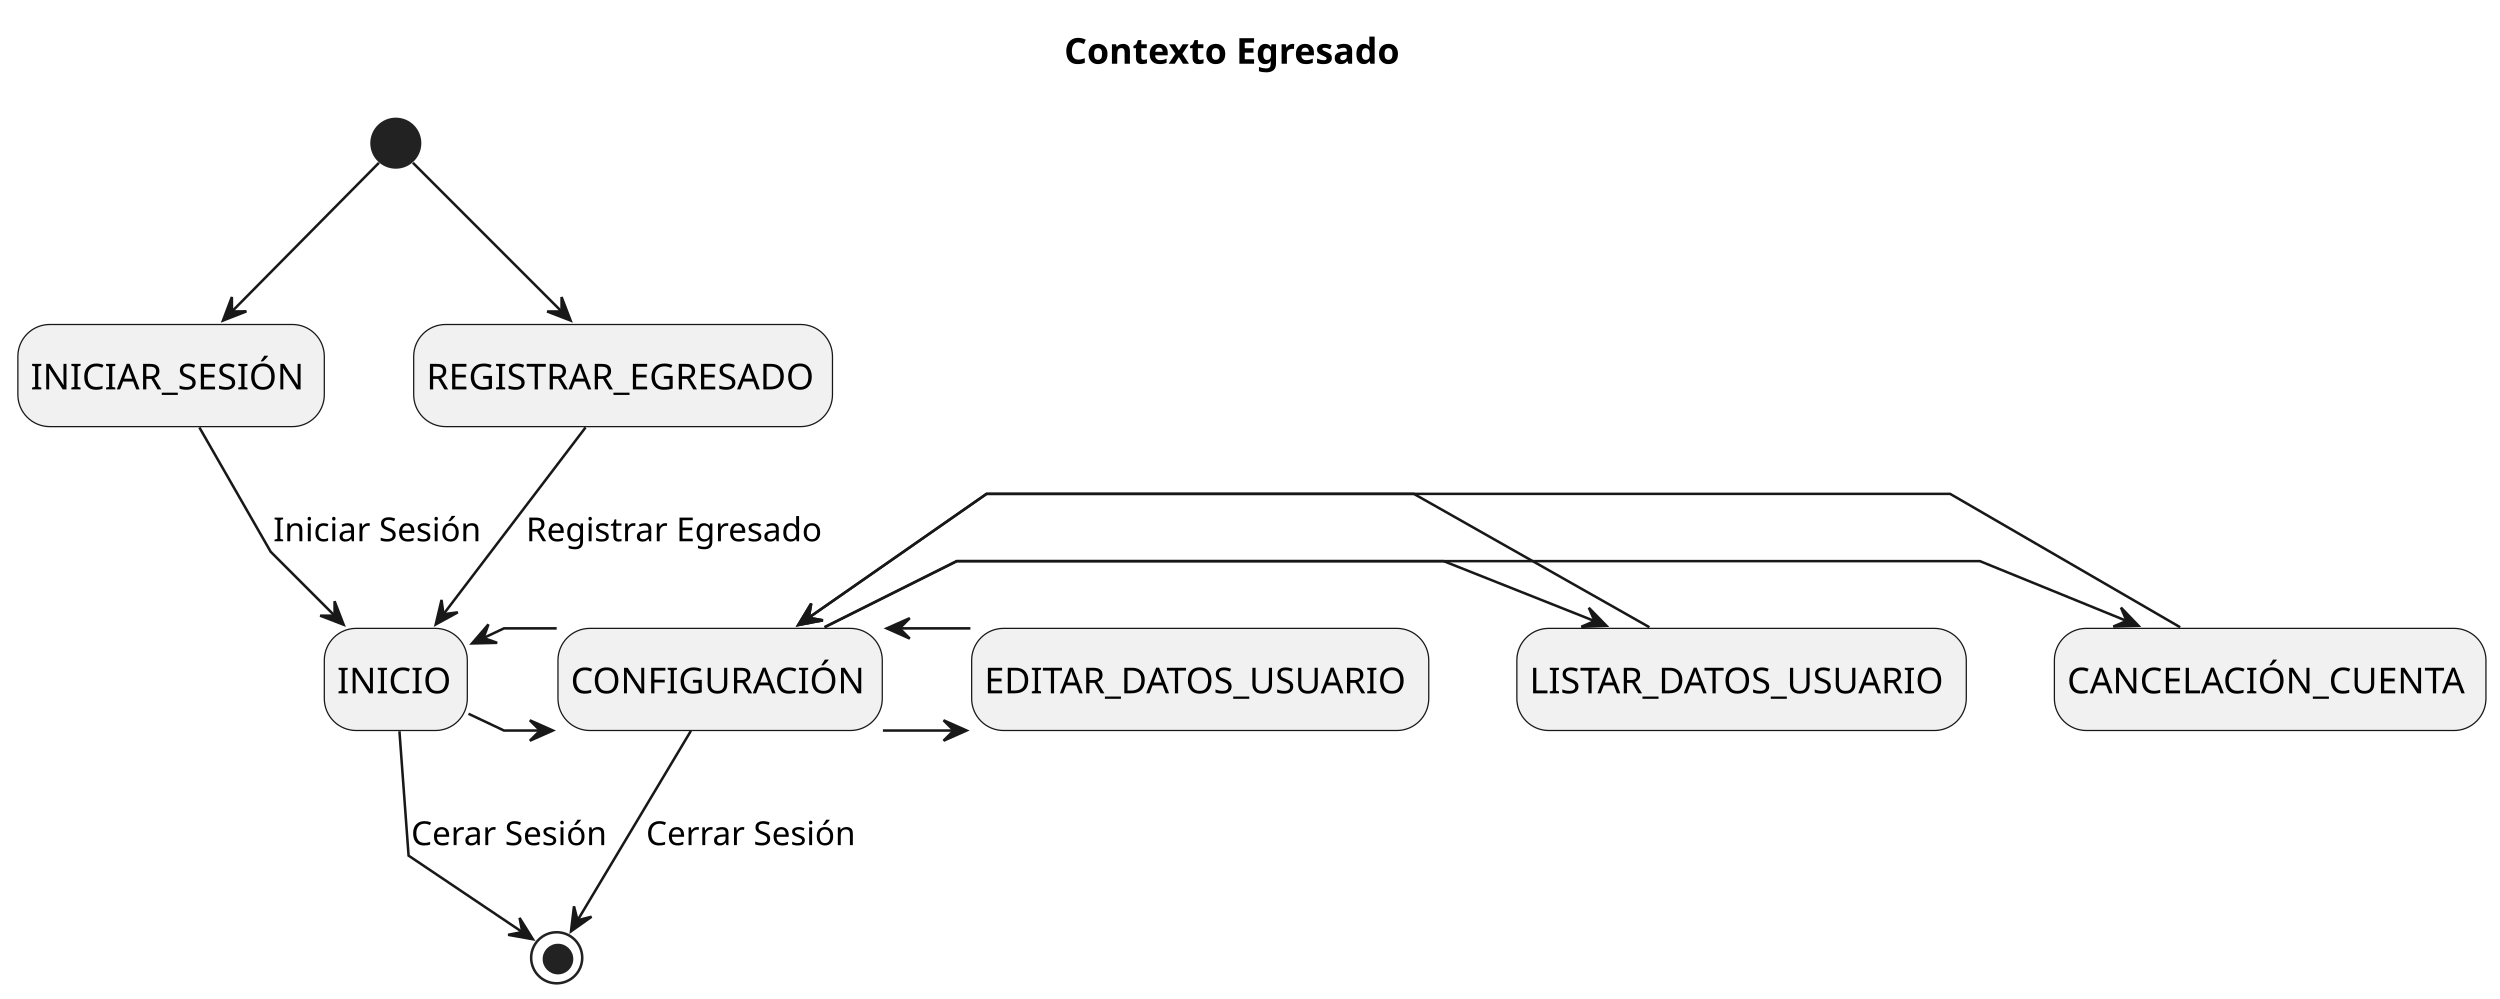
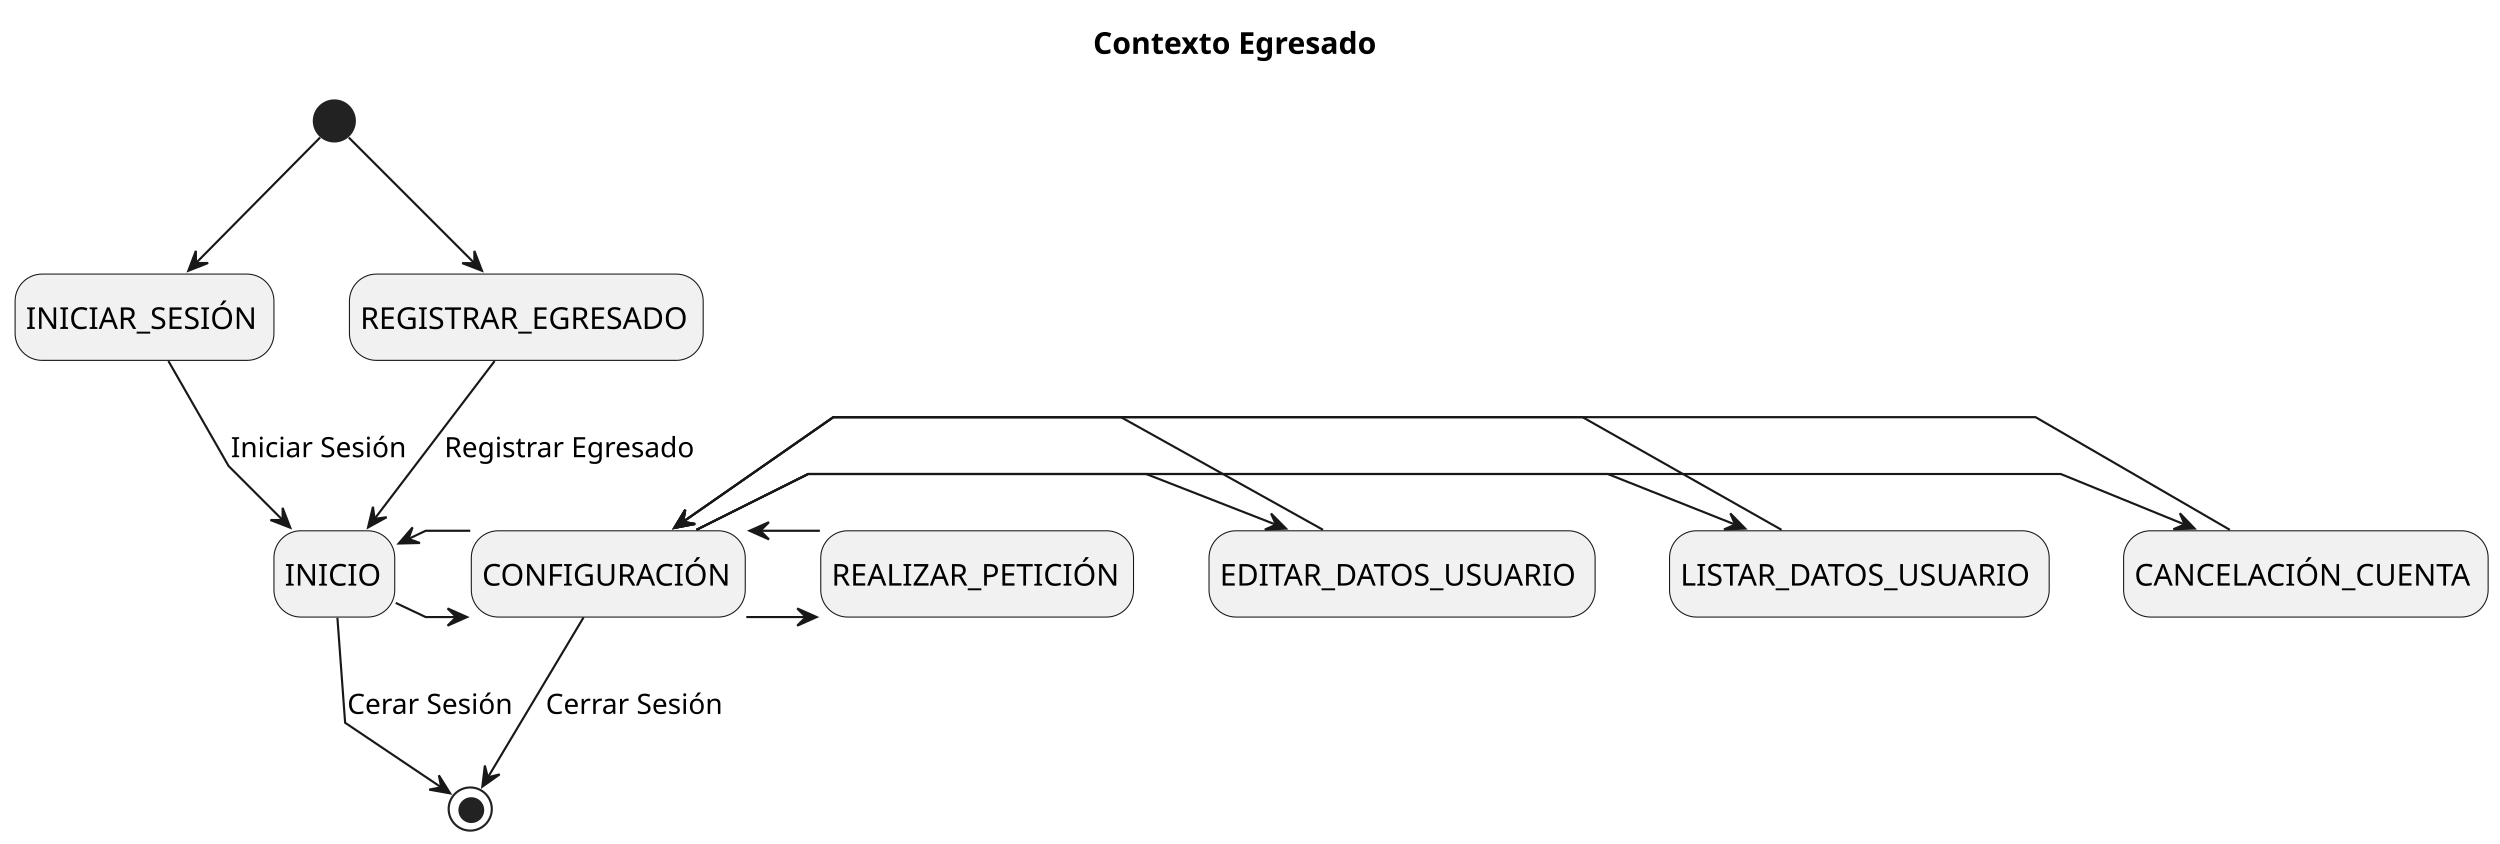
- <svg xmlns="http://www.w3.org/2000/svg" contentStyleType="text/css" height="391px" preserveAspectRatio="none" style="width:979px;height:391px;background:#FFFFFF;" version="1.1" viewBox="0 0 979 391" width="979px" zoomAndPan="magnify">
+ <svg xmlns="http://www.w3.org/2000/svg" contentStyleType="text/css" height="391px" preserveAspectRatio="none" style="width:1159px;height:391px;background:#FFFFFF;" version="1.1" viewBox="0 0 1159 391" width="1159px" zoomAndPan="magnify">
  <defs />
  <g>
-     <rect fill="none" height="29.068" id="_title" style="stroke:none;stroke-width:1.0;" width="142" x="411.75" y="5" />
-     <text fill="#000000" font-family="sans-serif" font-size="14" font-weight="bold" lengthAdjust="spacing" textLength="132" x="416.75" y="24.966">Contexto Egresado</text>
+     <rect fill="none" height="29.068" id="_title" style="stroke:none;stroke-width:1.0;" width="142" x="501.75" y="5" />
+     <text fill="#000000" font-family="sans-serif" font-size="14" font-weight="bold" lengthAdjust="spacing" textLength="132" x="506.75" y="24.966">Contexto Egresado</text>
    <ellipse cx="155" cy="56.068" fill="#222222" rx="10" ry="10" style="stroke:none;stroke-width:1.0;" />
    <rect fill="#F1F1F1" height="40" rx="12.5" ry="12.5" style="stroke:#181818;stroke-width:0.5;" width="120" x="7" y="127.068" />
    <text fill="#000000" font-family="sans-serif" font-size="14" lengthAdjust="spacing" textLength="110" x="12" y="152.5">INICIAR_SESIÓN</text>
    <rect fill="#F1F1F1" height="40" rx="12.5" ry="12.5" style="stroke:#181818;stroke-width:0.5;" width="164" x="162" y="127.068" />
    <text fill="#000000" font-family="sans-serif" font-size="14" lengthAdjust="spacing" textLength="154" x="167" y="152.5">REGISTRAR_EGRESADO</text>
    <rect fill="#F1F1F1" height="40" rx="12.5" ry="12.5" style="stroke:#181818;stroke-width:0.5;" width="56" x="127" y="246.068" />
    <text fill="#000000" font-family="sans-serif" font-size="14" lengthAdjust="spacing" textLength="46" x="132" y="271.5">INICIO</text>
    <rect fill="#F1F1F1" height="40" rx="12.5" ry="12.5" style="stroke:#181818;stroke-width:0.5;" width="127" x="218.5" y="246.068" />
    <text fill="#000000" font-family="sans-serif" font-size="14" lengthAdjust="spacing" textLength="117" x="223.5" y="271.5">CONFIGURACIÓN</text>
-     <rect fill="#F1F1F1" height="40" rx="12.5" ry="12.5" style="stroke:#181818;stroke-width:0.5;" width="169" x="804.5" y="246.068" />
-     <text fill="#000000" font-family="sans-serif" font-size="14" lengthAdjust="spacing" textLength="159" x="809.5" y="271.5">CANCELACIÓN_CUENTA</text>
-     <rect fill="#F1F1F1" height="40" rx="12.5" ry="12.5" style="stroke:#181818;stroke-width:0.5;" width="176" x="594" y="246.068" />
-     <text fill="#000000" font-family="sans-serif" font-size="14" lengthAdjust="spacing" textLength="166" x="599" y="271.5">LISTAR_DATOS_USUARIO</text>
-     <rect fill="#F1F1F1" height="40" rx="12.5" ry="12.5" style="stroke:#181818;stroke-width:0.5;" width="179" x="380.5" y="246.068" />
-     <text fill="#000000" font-family="sans-serif" font-size="14" lengthAdjust="spacing" textLength="169" x="385.5" y="271.5">EDITAR_DATOS_USUARIO</text>
+     <rect fill="#F1F1F1" height="40" rx="12.5" ry="12.5" style="stroke:#181818;stroke-width:0.5;" width="169" x="984.5" y="246.068" />
+     <text fill="#000000" font-family="sans-serif" font-size="14" lengthAdjust="spacing" textLength="159" x="989.5" y="271.5">CANCELACIÓN_CUENTA</text>
+     <rect fill="#F1F1F1" height="40" rx="12.5" ry="12.5" style="stroke:#181818;stroke-width:0.5;" width="176" x="774" y="246.068" />
+     <text fill="#000000" font-family="sans-serif" font-size="14" lengthAdjust="spacing" textLength="166" x="779" y="271.5">LISTAR_DATOS_USUARIO</text>
+     <rect fill="#F1F1F1" height="40" rx="12.5" ry="12.5" style="stroke:#181818;stroke-width:0.5;" width="179" x="560.5" y="246.068" />
+     <text fill="#000000" font-family="sans-serif" font-size="14" lengthAdjust="spacing" textLength="169" x="565.5" y="271.5">EDITAR_DATOS_USUARIO</text>
+     <rect fill="#F1F1F1" height="40" rx="12.5" ry="12.5" style="stroke:#181818;stroke-width:0.5;" width="145" x="380.5" y="246.068" />
+     <text fill="#000000" font-family="sans-serif" font-size="14" lengthAdjust="spacing" textLength="135" x="385.5" y="271.5">REALIZAR_PETICIÓN</text>
    <ellipse cx="218" cy="375.068" fill="none" rx="10" ry="10" style="stroke:#222222;stroke-width:1.0;" />
    <ellipse cx="218.5" cy="375.568" fill="#222222" rx="6" ry="6" style="stroke:none;stroke-width:1.0;" />
    <g id="link_*start_INICIAR_SESIÓN">
      <path d="M148.39,63.758 C136.27,76.008 109.98,102.598 90.54,122.258 " fill="none" id="*start-to-INICIAR_SESIÓN" style="stroke:#181818;stroke-width:1.0;" />
      <polygon fill="#181818" points="87.32,125.518,96.491,121.927,90.834,121.961,90.8,116.304,87.32,125.518" style="stroke:#181818;stroke-width:1.0;" />
    </g>
    <g id="link_*start_REGISTRAR_EGRESADO">
      <path d="M161.69,63.758 C173.94,76.008 200.53,102.598 220.19,122.258 " fill="none" id="*start-to-REGISTRAR_EGRESADO" style="stroke:#181818;stroke-width:1.0;" />
      <polygon fill="#181818" points="223.45,125.518,219.915,116.326,219.915,121.982,214.258,121.982,223.45,125.518" style="stroke:#181818;stroke-width:1.0;" />
    </g>
    <g id="link_INICIAR_SESIÓN_INICIO">
      <path d="M78.07,167.368 C89.6,187.478 106,216.068 106,216.068 C106,216.068 118.64,228.708 131.08,241.148 " fill="none" id="INICIAR_SESIÓN-to-INICIO" style="stroke:#181818;stroke-width:1.0;" />
      <polygon fill="#181818" points="134.56,244.628,131.024,235.435,131.024,241.092,125.368,241.092,134.56,244.628" style="stroke:#181818;stroke-width:1.0;" />
      <text fill="#000000" font-family="sans-serif" font-size="13" lengthAdjust="spacing" textLength="78" x="107" y="211.965">Iniciar Sesión</text>
    </g>
    <g id="link_REGISTRAR_EGRESADO_INICIO">
      <path d="M229.3,167.388 C214.04,187.458 190.11,218.908 173.55,240.678 " fill="none" id="REGISTRAR_EGRESADO-to-INICIO" style="stroke:#181818;stroke-width:1.0;" />
      <polygon fill="#181818" points="170.63,244.518,179.268,239.787,173.662,240.542,172.907,234.936,170.63,244.518" style="stroke:#181818;stroke-width:1.0;" />
      <text fill="#000000" font-family="sans-serif" font-size="13" lengthAdjust="spacing" textLength="113" x="206" y="211.965">Registrar Egresado</text>
    </g>
    <g id="link_INICIO_CONFIGURACIÓN">
      <path d="M183.47,279.518 C191.13,283.138 197.33,286.068 197.33,286.068 C197.33,286.068 203.85,286.068 211.76,286.068 " fill="none" id="INICIO-to-CONFIGURACIÓN" style="stroke:#181818;stroke-width:1.0;" />
      <polygon fill="#181818" points="216.49,286.068,207.49,282.068,211.49,286.068,207.49,290.068,216.49,286.068" style="stroke:#181818;stroke-width:1.0;" />
    </g>
    <g id="link_INICIO_CONFIGURACIÓN">
      <path d="M189.18,249.918 C193.99,247.648 197.33,246.068 197.33,246.068 C197.33,246.068 207.59,246.068 218,246.068 " fill="none" id="INICIO-backto-CONFIGURACIÓN" style="stroke:#181818;stroke-width:1.0;" />
      <polygon fill="#181818" points="184.84,251.968,194.686,251.734,189.36,249.829,191.264,244.503,184.84,251.968" style="stroke:#181818;stroke-width:1.0;" />
    </g>
    <g id="link_CONFIGURACIÓN_CANCELACIÓN_CUENTA">
-       <path d="M322.91,245.608 C347.74,233.198 374.67,219.738 374.67,219.738 C374.67,219.738 775.33,219.738 775.33,219.738 C775.33,219.738 804.36,231.568 833.08,243.278 " fill="none" id="CONFIGURACIÓN-to-CANCELACIÓN_CUENTA" style="stroke:#181818;stroke-width:1.0;" />
-       <polygon fill="#181818" points="837.41,245.038,830.584,237.938,832.779,243.151,827.566,245.347,837.41,245.038" style="stroke:#181818;stroke-width:1.0;" />
+       <path d="M322.91,245.608 C347.74,233.198 374.67,219.738 374.67,219.738 C374.67,219.738 955.33,219.738 955.33,219.738 C955.33,219.738 984.36,231.568 1013.08,243.278 " fill="none" id="CONFIGURACIÓN-to-CANCELACIÓN_CUENTA" style="stroke:#181818;stroke-width:1.0;" />
+       <polygon fill="#181818" points="1017.41,245.038,1010.584,237.938,1012.779,243.151,1007.566,245.347,1017.41,245.038" style="stroke:#181818;stroke-width:1.0;" />
    </g>
    <g id="link_CONFIGURACIÓN_CANCELACIÓN_CUENTA">
-       <path d="M316.51,242.028 C346.89,220.868 386.33,193.398 386.33,193.398 C386.33,193.398 763.67,193.398 763.67,193.398 C763.67,193.398 816.68,224.138 853.75,245.628 " fill="none" id="CONFIGURACIÓN-backto-CANCELACIÓN_CUENTA" style="stroke:#181818;stroke-width:1.0;" />
+       <path d="M316.51,242.028 C346.89,220.868 386.33,193.398 386.33,193.398 C386.33,193.398 943.67,193.398 943.67,193.398 C943.67,193.398 996.68,224.138 1033.75,245.628 " fill="none" id="CONFIGURACIÓN-backto-CANCELACIÓN_CUENTA" style="stroke:#181818;stroke-width:1.0;" />
      <polygon fill="#181818" points="312.58,244.768,322.251,242.904,316.682,241.909,317.677,236.341,312.58,244.768" style="stroke:#181818;stroke-width:1.0;" />
    </g>
    <g id="link_CONFIGURACIÓN_LISTAR_DATOS_USUARIO">
-       <path d="M322.91,245.608 C347.74,233.198 374.67,219.738 374.67,219.738 C374.67,219.738 565.33,219.738 565.33,219.738 C565.33,219.738 595.13,231.568 624.61,243.278 " fill="none" id="CONFIGURACIÓN-to-LISTAR_DATOS_USUARIO" style="stroke:#181818;stroke-width:1.0;" />
-       <polygon fill="#181818" points="629.08,245.048,622.191,238.01,624.433,243.203,619.239,245.445,629.08,245.048" style="stroke:#181818;stroke-width:1.0;" />
+       <path d="M322.91,245.608 C347.74,233.198 374.67,219.738 374.67,219.738 C374.67,219.738 745.33,219.738 745.33,219.738 C745.33,219.738 775.13,231.568 804.61,243.278 " fill="none" id="CONFIGURACIÓN-to-LISTAR_DATOS_USUARIO" style="stroke:#181818;stroke-width:1.0;" />
+       <polygon fill="#181818" points="809.08,245.048,802.191,238.01,804.433,243.203,799.239,245.445,809.08,245.048" style="stroke:#181818;stroke-width:1.0;" />
    </g>
    <g id="link_CONFIGURACIÓN_LISTAR_DATOS_USUARIO">
-       <path d="M316.51,242.028 C346.89,220.868 386.33,193.398 386.33,193.398 C386.33,193.398 553.67,193.398 553.67,193.398 C553.67,193.398 607.95,224.138 645.91,245.628 " fill="none" id="CONFIGURACIÓN-backto-LISTAR_DATOS_USUARIO" style="stroke:#181818;stroke-width:1.0;" />
+       <path d="M316.51,242.028 C346.89,220.868 386.33,193.398 386.33,193.398 C386.33,193.398 733.67,193.398 733.67,193.398 C733.67,193.398 787.95,224.138 825.91,245.628 " fill="none" id="CONFIGURACIÓN-backto-LISTAR_DATOS_USUARIO" style="stroke:#181818;stroke-width:1.0;" />
      <polygon fill="#181818" points="312.58,244.768,322.251,242.904,316.682,241.909,317.677,236.341,312.58,244.768" style="stroke:#181818;stroke-width:1.0;" />
    </g>
    <g id="link_CONFIGURACIÓN_EDITAR_DATOS_USUARIO">
-       <path d="M345.75,286.068 C349.33,286.068 361.17,286.068 373.53,286.068 " fill="none" id="CONFIGURACIÓN-to-EDITAR_DATOS_USUARIO" style="stroke:#181818;stroke-width:1.0;" />
-       <polygon fill="#181818" points="378.49,286.068,369.49,282.068,373.49,286.068,369.49,290.068,378.49,286.068" style="stroke:#181818;stroke-width:1.0;" />
+       <path d="M322.91,245.608 C347.74,233.198 374.67,219.738 374.67,219.738 C374.67,219.738 531.33,219.738 531.33,219.738 C531.33,219.738 561.64,231.568 591.62,243.278 " fill="none" id="CONFIGURACIÓN-to-EDITAR_DATOS_USUARIO" style="stroke:#181818;stroke-width:1.0;" />
+       <polygon fill="#181818" points="596.2,245.058,589.266,238.064,591.541,243.243,586.362,245.518,596.2,245.058" style="stroke:#181818;stroke-width:1.0;" />
    </g>
    <g id="link_CONFIGURACIÓN_EDITAR_DATOS_USUARIO">
-       <path d="M352.18,246.068 C359.11,246.068 369.84,246.068 380,246.068 " fill="none" id="CONFIGURACIÓN-backto-EDITAR_DATOS_USUARIO" style="stroke:#181818;stroke-width:1.0;" />
-       <polygon fill="#181818" points="347.27,246.068,356.27,250.068,352.27,246.068,356.27,242.068,347.27,246.068" style="stroke:#181818;stroke-width:1.0;" />
+       <path d="M316.51,242.028 C346.89,220.868 386.33,193.398 386.33,193.398 C386.33,193.398 519.67,193.398 519.67,193.398 C519.67,193.398 574.8,224.138 613.35,245.628 " fill="none" id="CONFIGURACIÓN-backto-EDITAR_DATOS_USUARIO" style="stroke:#181818;stroke-width:1.0;" />
+       <polygon fill="#181818" points="312.58,244.768,322.251,242.904,316.682,241.909,317.677,236.341,312.58,244.768" style="stroke:#181818;stroke-width:1.0;" />
+     </g>
+     <g id="link_CONFIGURACIÓN_REALIZAR_PETICIÓN">
+       <path d="M345.99,286.068 C352.91,286.068 363.89,286.068 373.8,286.068 " fill="none" id="CONFIGURACIÓN-to-REALIZAR_PETICIÓN" style="stroke:#181818;stroke-width:1.0;" />
+       <polygon fill="#181818" points="378.59,286.068,369.59,282.068,373.59,286.068,369.59,290.068,378.59,286.068" style="stroke:#181818;stroke-width:1.0;" />
+     </g>
+     <g id="link_CONFIGURACIÓN_REALIZAR_PETICIÓN">
+       <path d="M352.3,246.068 C360.6,246.068 371.35,246.068 380.1,246.068 " fill="none" id="CONFIGURACIÓN-backto-REALIZAR_PETICIÓN" style="stroke:#181818;stroke-width:1.0;" />
+       <polygon fill="#181818" points="347.5,246.068,356.5,250.068,352.5,246.068,356.5,242.068,347.5,246.068" style="stroke:#181818;stroke-width:1.0;" />
    </g>
    <g id="link_CONFIGURACIÓN_*end">
      <path d="M270.56,286.198 C257.72,307.658 237.23,341.928 226,360.698 " fill="none" id="CONFIGURACIÓN-to-*end" style="stroke:#181818;stroke-width:1.0;" />
      <polygon fill="#181818" points="223.61,364.688,231.648,358.997,226.166,360.39,224.772,354.908,223.61,364.688" style="stroke:#181818;stroke-width:1.0;" />
      <text fill="#000000" font-family="sans-serif" font-size="13" lengthAdjust="spacing" textLength="79" x="253" y="330.965">Cerrar Sesión</text>
    </g>
    <g id="link_INICIO_*end">
      <path d="M156.42,286.368 C157.9,306.478 160,335.068 160,335.068 C160,335.068 187.44,353.518 204.58,365.038 " fill="none" id="INICIO-to-*end" style="stroke:#181818;stroke-width:1.0;" />
      <polygon fill="#181818" points="208.68,367.798,203.463,359.444,204.537,364.998,198.983,366.072,208.68,367.798" style="stroke:#181818;stroke-width:1.0;" />
      <text fill="#000000" font-family="sans-serif" font-size="13" lengthAdjust="spacing" textLength="74" x="161" y="330.965">Cerar Sesión</text>
    </g>
  </g>
</svg>
